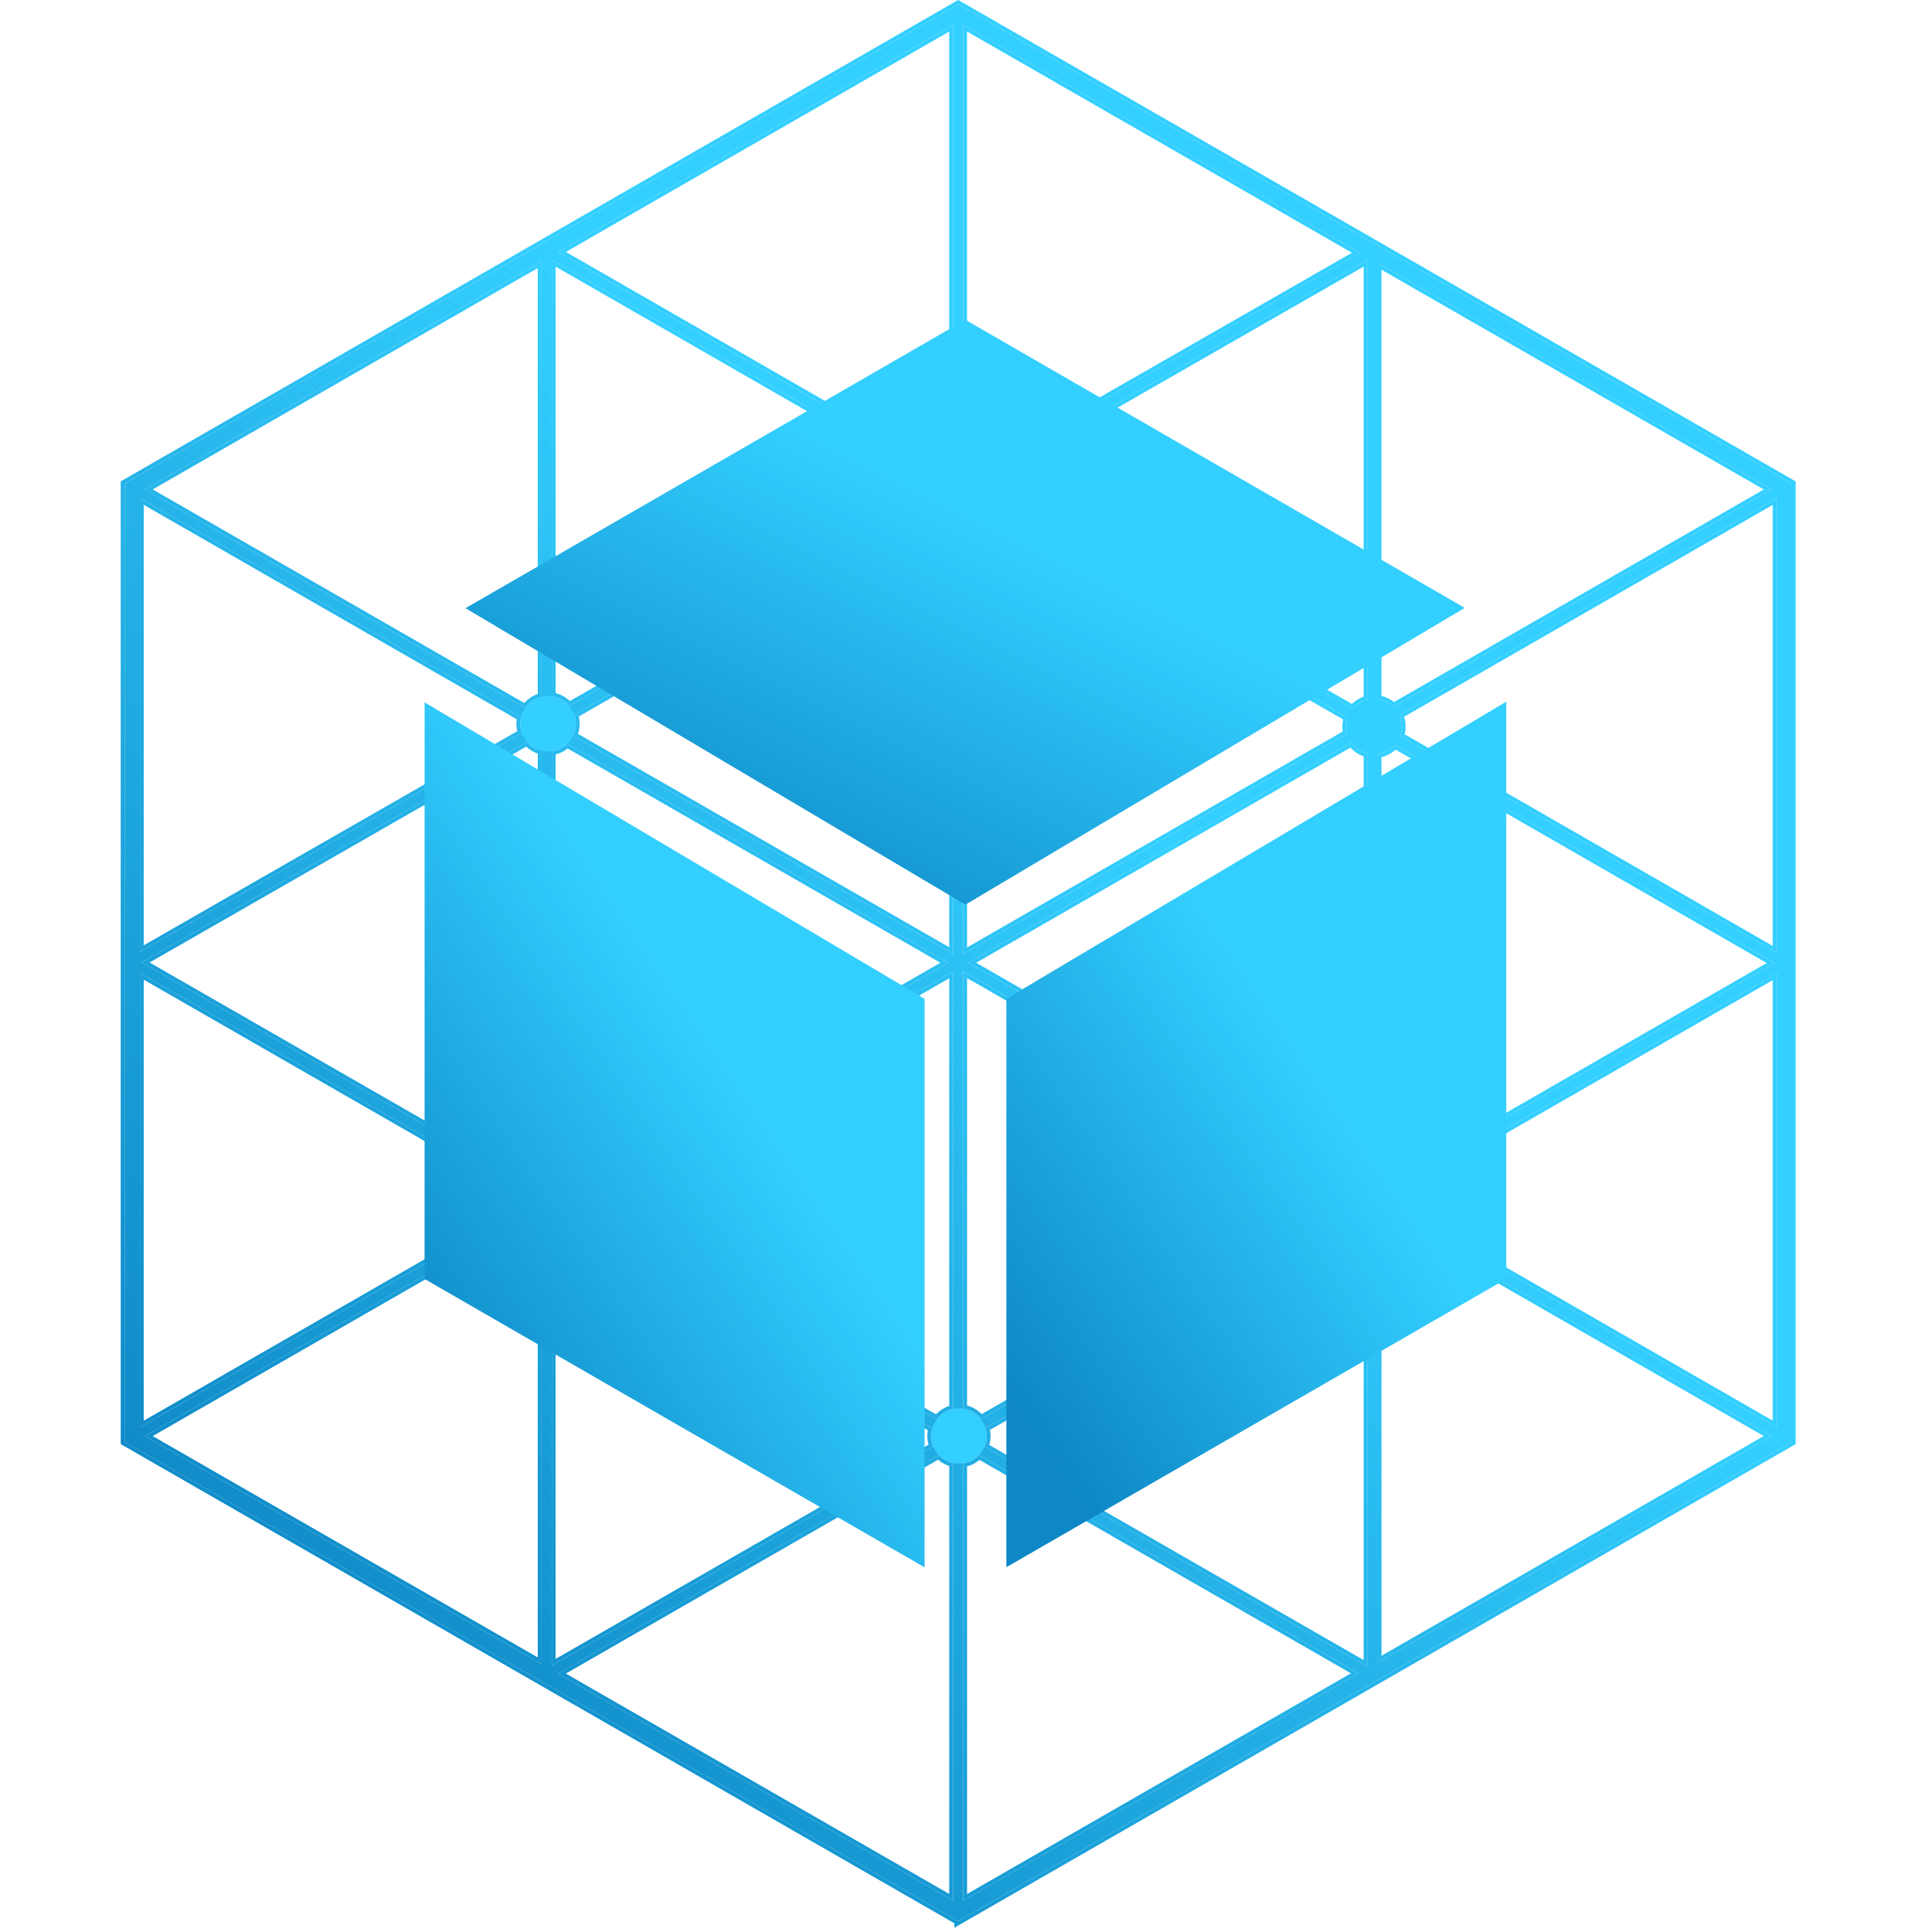
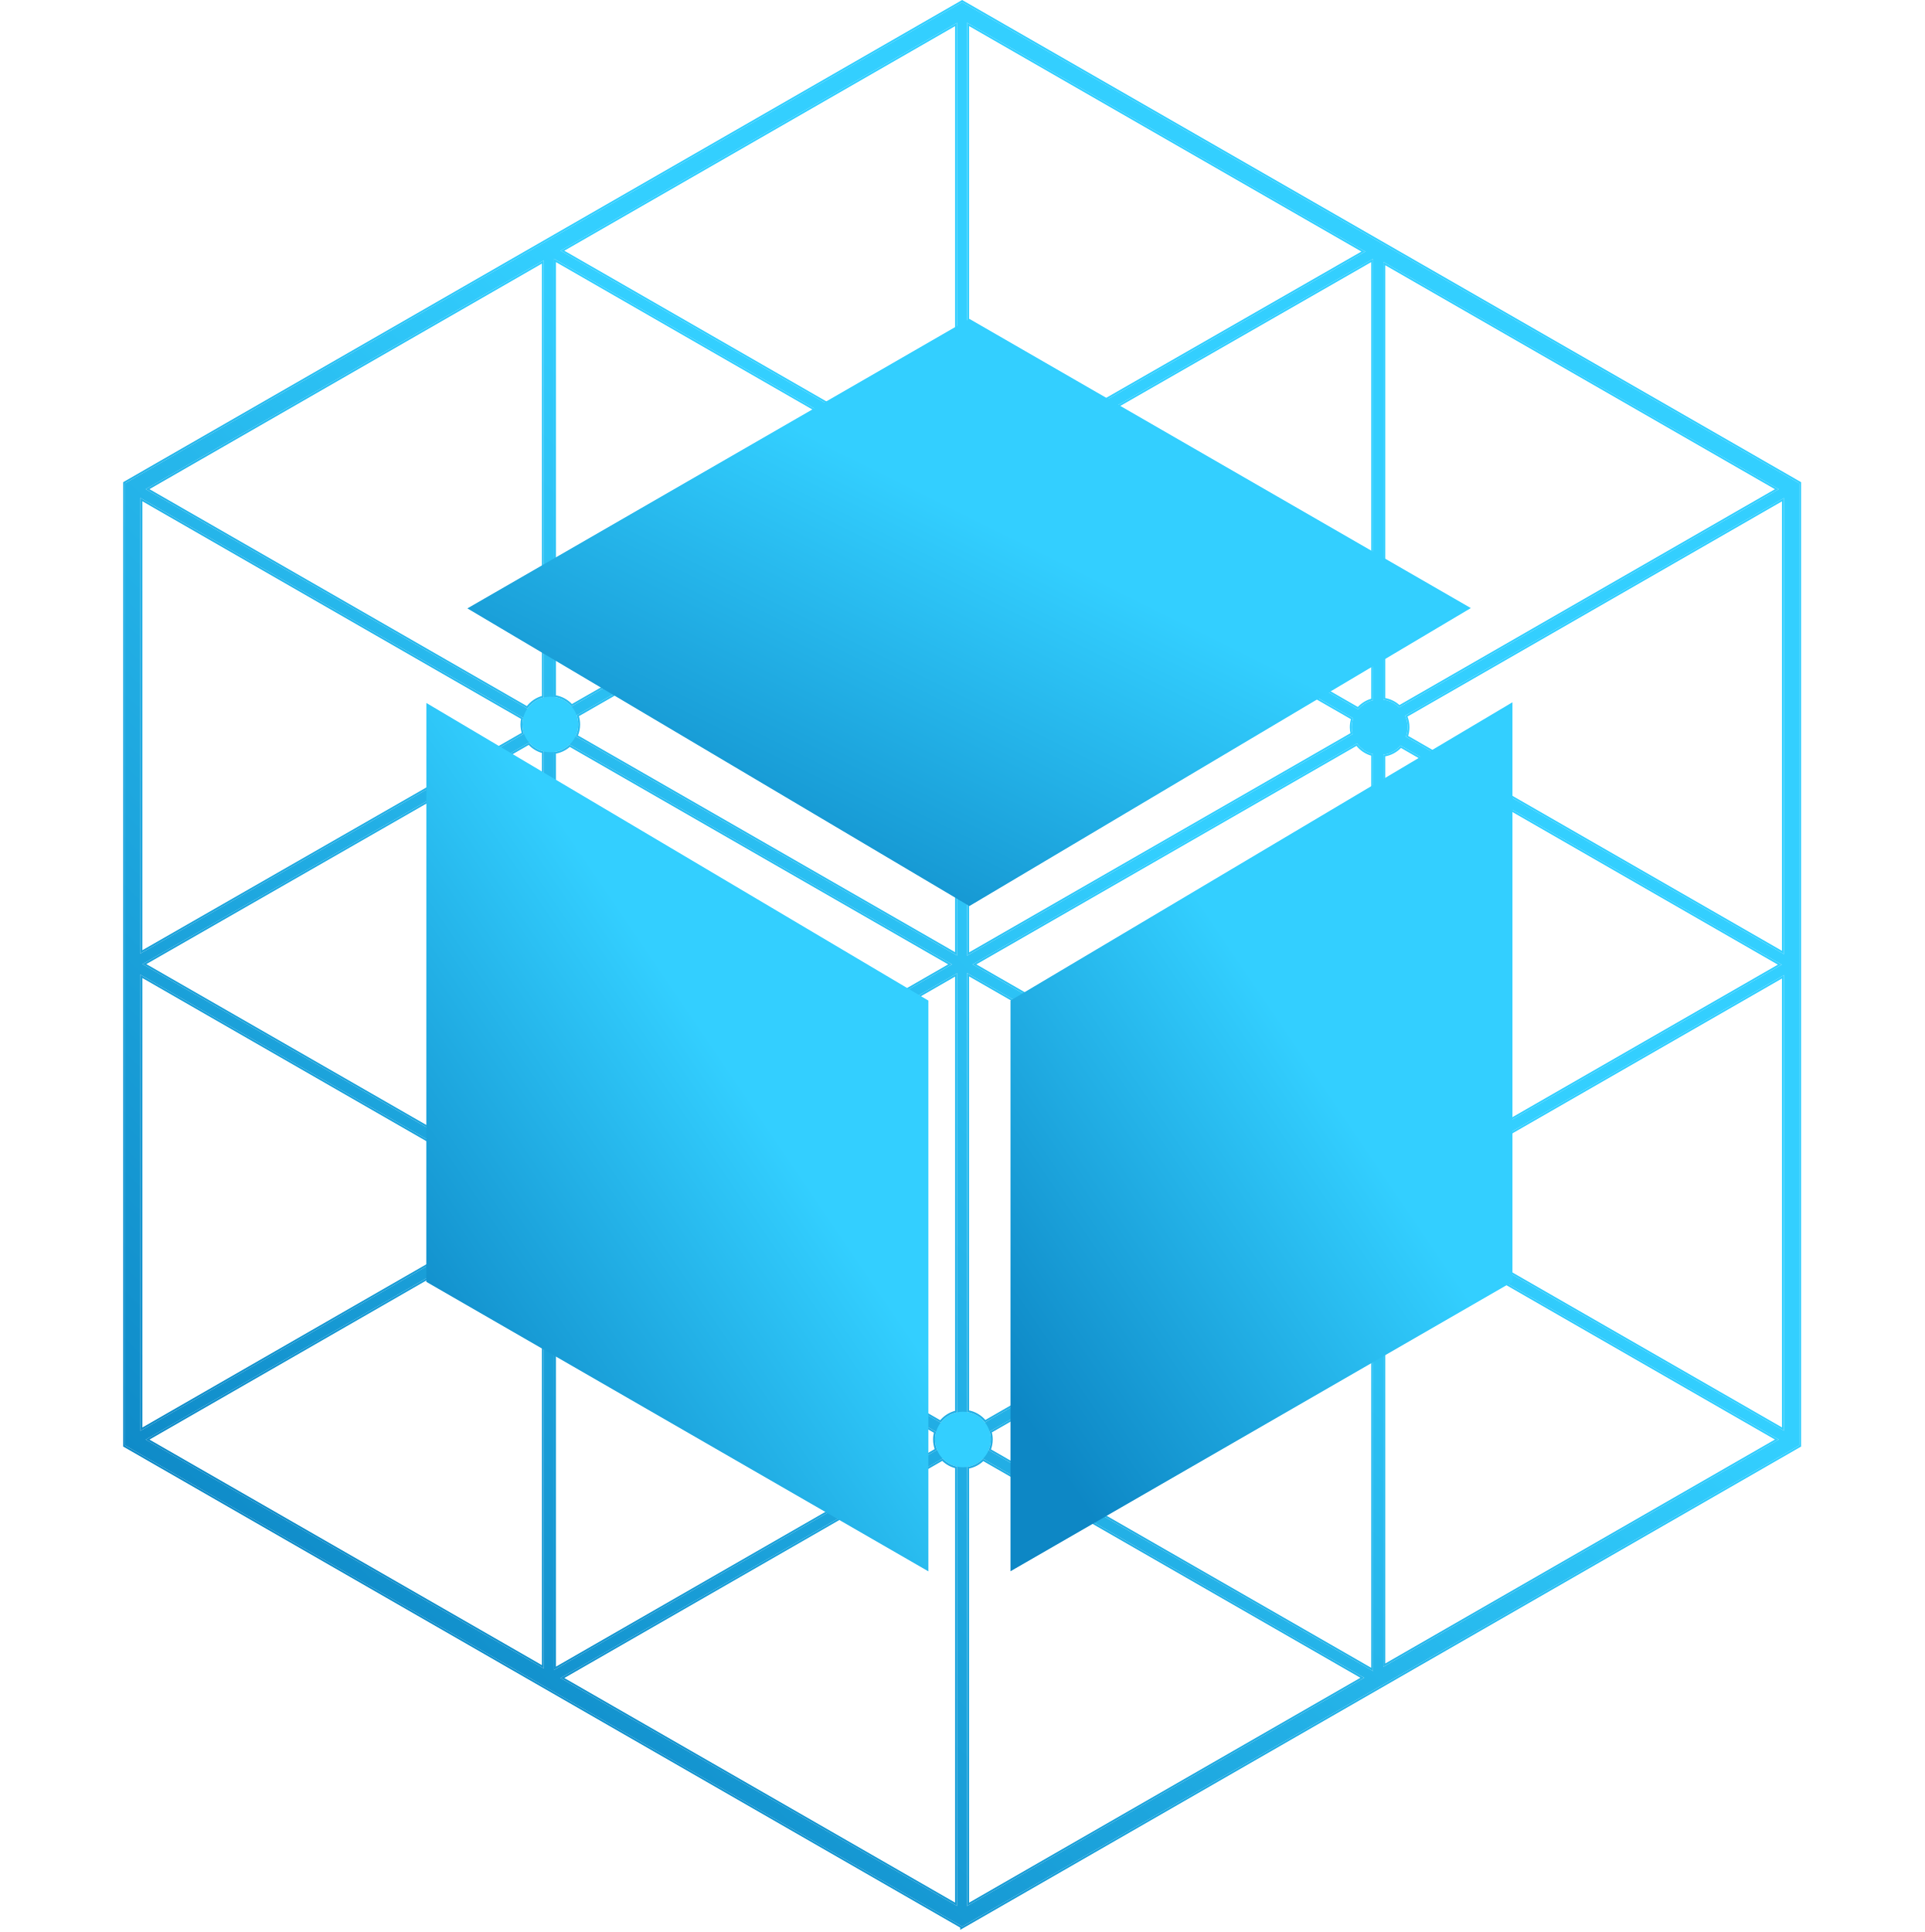
- <svg xmlns="http://www.w3.org/2000/svg" width="250" height="252" viewBox="0 0 250 252" fill="none">
-   <path d="M125.002 250.571L16.25 188.071V63.076L125.002 0.576L233.75 63.076V188.076L125.002 250.576V250.571ZM18.249 186.93L125.002 248.284L231.761 186.93V64.222L125.002 2.869L18.249 64.222V186.93Z" fill="url(#paint0_linear_737_7523)" />
-   <path d="M125.659 1.605H124.331V249.303H125.659V1.605Z" fill="url(#paint1_linear_737_7523)" />
-   <path d="M71.445 32.073L70.781 33.217L232.494 126.193L233.158 125.048L71.445 32.073Z" fill="url(#paint2_linear_737_7523)" />
-   <path d="M178.731 32.195L16.833 124.978L17.495 126.123L179.394 33.34L178.731 32.195Z" fill="url(#paint3_linear_737_7523)" />
-   <path d="M17.57 63.063L16.906 64.208L232.378 188.042L233.042 186.897L17.57 63.063Z" fill="url(#paint4_linear_737_7523)" />
-   <path d="M17.583 125.009L16.919 126.154L178.554 219.01L179.217 217.866L17.583 125.009Z" fill="url(#paint5_linear_737_7523)" />
-   <path d="M232.48 125.042L70.985 217.818L71.649 218.963L233.144 126.187L232.48 125.042Z" fill="url(#paint6_linear_737_7523)" />
-   <path d="M232.437 63.079L17.033 186.874L17.697 188.019L233.101 64.224L232.437 63.079Z" fill="url(#paint7_linear_737_7523)" />
-   <path d="M71.981 32.66H70.653V218.365H71.981V32.66Z" fill="url(#paint8_linear_737_7523)" />
-   <path d="M179.724 32.758H178.396V218.239H179.724V32.758Z" fill="url(#paint9_linear_737_7523)" />
-   <path d="M121.386 63.657C121.386 61.662 123.008 60.047 125.012 60.047C127.016 60.047 128.638 61.667 128.638 63.657C128.638 65.647 127.016 67.266 125.012 67.266C123.008 67.266 121.386 65.651 121.386 63.657Z" fill="#33CFFF" />
-   <path d="M175.618 94.765C175.618 92.77 177.24 91.156 179.244 91.156C181.248 91.156 182.87 92.77 182.87 94.765C182.87 96.76 181.248 98.374 179.244 98.374C177.24 98.374 175.618 96.755 175.618 94.765Z" fill="#33CFFF" />
-   <path d="M67.87 94.409C67.87 92.414 69.492 90.8 71.496 90.8C73.5 90.8 75.122 92.414 75.122 94.409C75.122 96.404 73.5 98.019 71.496 98.019C69.492 98.019 67.87 96.399 67.87 94.409Z" fill="#33CFFF" />
-   <path d="M175.618 156.456C175.618 154.461 177.24 152.846 179.244 152.846C181.248 152.846 182.87 154.465 182.87 156.456C182.87 158.446 181.248 160.065 179.244 160.065C177.24 160.065 175.618 158.45 175.618 156.456Z" fill="#33CFFF" />
-   <path d="M67.694 156.456C67.694 154.461 69.316 152.846 71.32 152.846C73.324 152.846 74.945 154.465 74.945 156.456C74.945 158.446 73.324 160.065 71.32 160.065C69.316 160.065 67.694 158.45 67.694 156.456Z" fill="#33CFFF" />
-   <path d="M121.475 187.301C121.475 185.306 123.096 183.691 125.1 183.691C127.104 183.691 128.726 185.311 128.726 187.301C128.726 189.291 127.104 190.91 125.1 190.91C123.096 190.91 121.475 189.296 121.475 187.301Z" fill="#33CFFF" />
-   <path d="M127.751 190.113C127.245 190.586 126.613 190.925 125.909 191.074V247.475L176.743 218.259L127.751 190.113ZM73.318 218.291L124.081 247.466V191.024C123.447 190.853 122.878 190.525 122.417 190.085L73.318 218.291ZM128.864 186.382C128.937 186.676 128.977 186.984 128.977 187.301C128.977 187.752 128.897 188.184 128.754 188.587L178.146 216.961V160.156C177.467 159.957 176.866 159.579 176.397 159.075L128.864 186.382ZM74.004 159.236C73.517 159.702 72.91 160.043 72.231 160.206V216.813L121.432 188.548C121.298 188.157 121.225 187.737 121.225 187.301C121.225 186.999 121.26 186.705 121.326 186.423L74.004 159.236ZM19.423 187.315L70.403 216.615V160.205C69.665 160.027 69.009 159.639 68.504 159.107L19.423 187.315ZM181.863 159.299C181.344 159.774 180.694 160.108 179.974 160.245V216.403L230.6 187.308L181.863 159.299ZM18.499 185.742L67.596 157.526C67.497 157.186 67.443 156.827 67.443 156.455C67.443 156.137 67.482 155.828 67.555 155.532L18.499 127.351V185.742ZM182.946 155.312C183.059 155.674 183.12 156.057 183.12 156.455C183.12 156.921 183.036 157.368 182.884 157.782L231.511 185.729V127.414L182.946 155.312ZM75.034 155.354C75.138 155.703 75.195 156.073 75.195 156.455C75.195 156.89 75.121 157.309 74.987 157.699L122.152 184.794C122.651 184.213 123.319 183.782 124.081 183.576V127.167L75.034 155.354ZM125.909 183.525C126.744 183.702 127.478 184.147 128.02 184.764L175.508 157.482C175.418 157.155 175.368 156.811 175.368 156.455C175.368 156.168 175.4 155.888 175.46 155.618L125.909 127.141V183.525ZM126.847 125.577L176.269 153.98C176.753 153.404 177.403 152.972 178.146 152.754V98.466C177.385 98.242 176.721 97.793 176.233 97.194L126.847 125.577ZM19.011 125.542L68.4 153.915C68.918 153.326 69.614 152.895 70.403 152.705V98.111C69.742 97.918 69.154 97.554 68.691 97.07L19.011 125.542ZM74.032 97.326C73.529 97.761 72.912 98.068 72.231 98.198V152.704C72.96 152.879 73.608 153.261 74.111 153.781L123.188 125.577L74.032 97.326ZM182.018 97.46C181.475 98.013 180.768 98.404 179.974 98.555V152.665C180.762 152.815 181.465 153.203 182.006 153.75L230.983 125.613L182.018 97.46ZM127.829 66.305C127.319 66.842 126.656 67.234 125.909 67.41V124.013L175.446 95.543C175.395 95.292 175.368 95.032 175.368 94.766C175.368 94.403 175.418 94.052 175.512 93.72L127.829 66.305ZM75.217 93.331C75.317 93.673 75.372 94.035 75.372 94.409C75.372 94.914 75.273 95.394 75.097 95.836L124.081 123.987V67.402C123.378 67.23 122.751 66.868 122.258 66.372L75.217 93.331ZM182.863 93.384C183.028 93.813 183.12 94.278 183.12 94.766C183.12 95.158 183.059 95.537 182.95 95.894L231.511 123.813V65.426L182.863 93.384ZM18.499 123.734L67.776 95.494C67.675 95.15 67.62 94.786 67.62 94.409C67.62 94.16 67.644 93.917 67.689 93.682L18.499 65.411V123.734ZM128.754 62.649C128.841 62.971 128.888 63.308 128.888 63.656C128.888 64.026 128.834 64.385 128.736 64.724L176.409 92.133C176.876 91.635 177.473 91.261 178.146 91.064V34.343L128.754 62.649ZM19.42 63.838L68.453 92.018C68.945 91.398 69.623 90.933 70.403 90.705V34.536L19.42 63.838ZM179.974 90.975C180.674 91.107 181.307 91.427 181.819 91.88L230.602 63.845L179.974 34.748V90.975ZM72.231 90.619C73.041 90.774 73.76 91.18 74.306 91.752L121.312 64.812C121.198 64.448 121.137 64.059 121.137 63.656C121.137 63.272 121.193 62.9 121.298 62.55L72.231 34.339V90.619ZM125.909 59.902C126.677 60.084 127.358 60.492 127.873 61.053L176.877 32.969L125.909 3.677V59.902ZM73.318 32.86L122.222 60.977C122.72 60.463 123.361 60.087 124.081 59.91V3.686L73.318 32.86ZM234 188.221L233.875 188.293L125.127 250.793L124.753 251.008V250.716L16.125 188.288L16 188.216V62.932L16.125 62.859L124.878 0.359L125.003 0.288L125.127 0.359L233.875 62.859L234 62.932V188.221Z" stroke="url(#paint10_linear_737_7523)" stroke-width="0.5" />
-   <path fill-rule="evenodd" clip-rule="evenodd" d="M120.615 130.282L55.394 91.617L55.386 166.82L120.615 204.434V130.282Z" fill="url(#paint11_linear_737_7523)" />
-   <path fill-rule="evenodd" clip-rule="evenodd" d="M125.943 118.001L191.091 79.288L125.943 41.715L60.722 79.329L125.943 118.001Z" fill="url(#paint12_linear_737_7523)" />
-   <path fill-rule="evenodd" clip-rule="evenodd" d="M131.285 130.277V204.421L196.498 166.816V91.523L131.285 130.277Z" fill="url(#paint13_linear_737_7523)" />
+ <svg xmlns="http://www.w3.org/2000/svg" width="500" height="502" viewBox="0 0 500 502" fill="none">
+   <path d="M250.005 500.567L32.5 375.566V125.576L250.005 0.576L467.5 125.576V375.576L250.005 500.576V500.567ZM36.498 373.284L250.005 495.991L463.521 373.284V127.869L250.005 5.161L36.498 127.869V373.284Z" fill="url(#paint0_linear_737_7502)" />
+   <path d="M251.318 2.634H248.662V498.03H251.318V2.634Z" fill="url(#paint1_linear_737_7502)" />
+   <path d="M142.89 63.569L141.562 65.858L464.987 251.81L466.316 249.521L142.89 63.569Z" fill="url(#paint2_linear_737_7502)" />
+   <path d="M357.462 63.814L33.666 249.379L34.991 251.67L358.787 66.105L357.462 63.814Z" fill="url(#paint3_linear_737_7502)" />
+   <path d="M35.141 125.55L33.813 127.839L464.756 375.508L466.084 373.218L35.141 125.55Z" fill="url(#paint4_linear_737_7502)" />
+   <path d="M35.165 249.443L33.838 251.732L357.107 437.445L358.435 435.155L35.165 249.443Z" fill="url(#paint5_linear_737_7502)" />
+   <path d="M464.96 249.509L141.97 435.06L143.298 437.35L466.287 251.798L464.96 249.509Z" fill="url(#paint6_linear_737_7502)" />
+   <path d="M464.873 125.582L34.066 373.173L35.394 375.462L466.201 127.872L464.873 125.582Z" fill="url(#paint7_linear_737_7502)" />
+   <path d="M143.962 64.744H141.306V436.154H143.962V64.744Z" fill="url(#paint8_linear_737_7502)" />
+   <path d="M359.448 64.939H356.793V435.901H359.448V64.939Z" fill="url(#paint9_linear_737_7502)" />
+   <path d="M242.773 126.737C242.773 122.747 246.016 119.518 250.024 119.518C254.033 119.518 257.276 122.757 257.276 126.737C257.276 130.717 254.033 133.956 250.024 133.956C246.016 133.956 242.773 130.727 242.773 126.737Z" fill="#33CFFF" />
+   <path d="M351.236 188.954C351.236 184.964 354.48 181.736 358.488 181.736C362.496 181.736 365.74 184.964 365.74 188.954C365.74 192.944 362.496 196.173 358.488 196.173C354.48 196.173 351.236 192.934 351.236 188.954Z" fill="#33CFFF" />
+   <path d="M135.74 188.242C135.74 184.252 138.984 181.023 142.992 181.023C147 181.023 150.244 184.252 150.244 188.242C150.244 192.232 147 195.461 142.992 195.461C138.984 195.461 135.74 192.222 135.74 188.242Z" fill="#33CFFF" />
+   <path d="M351.236 312.335C351.236 308.345 354.48 305.116 358.488 305.116C362.496 305.116 365.74 308.355 365.74 312.335C365.74 316.315 362.496 319.553 358.488 319.553C354.48 319.553 351.236 316.325 351.236 312.335Z" fill="#33CFFF" />
+   <path d="M135.387 312.335C135.387 308.345 138.631 305.116 142.639 305.116C146.647 305.116 149.891 308.355 149.891 312.335C149.891 316.315 146.647 319.553 142.639 319.553C138.631 319.553 135.387 316.325 135.387 312.335Z" fill="#33CFFF" />
+   <path d="M242.949 374.025C242.949 370.035 246.193 366.807 250.201 366.807C254.209 366.807 257.453 370.045 257.453 374.025C257.453 378.005 254.209 381.244 250.201 381.244C246.193 381.244 242.949 378.015 242.949 374.025Z" fill="#33CFFF" />
+   <path d="M255.466 379.342C254.42 380.369 253.073 381.091 251.568 381.367V494.804L353.99 435.942L255.466 379.342ZM146.136 436.007L248.411 494.787L248.412 381.278C247.048 380.946 245.83 380.245 244.873 379.284L146.136 436.007ZM257.438 372.065C257.609 372.69 257.703 373.347 257.703 374.025C257.703 374.971 257.523 375.876 257.2 376.709L356.543 433.779V319.548C355.088 319.161 353.809 318.35 352.846 317.256L257.438 372.065ZM147.97 317.587C146.962 318.601 145.665 319.328 144.212 319.637V433.484L243.17 376.634C242.866 375.822 242.699 374.943 242.699 374.025C242.699 373.376 242.782 372.745 242.938 372.145L147.97 317.587ZM38.342 374.056L141.057 433.087V319.636C139.482 319.3 138.093 318.473 137.056 317.323L38.342 374.056ZM363.689 317.712C362.616 318.742 361.236 319.456 359.698 319.705V432.662L461.702 374.04L363.689 317.712ZM36.748 371.343L135.487 314.596C135.26 313.883 135.138 313.123 135.138 312.335C135.138 311.654 135.23 310.994 135.401 310.367L36.748 253.692V371.343ZM365.59 309.935C365.847 310.688 365.989 311.495 365.989 312.335C365.989 313.311 365.799 314.242 365.456 315.098L463.271 371.313V253.818L365.59 309.935ZM149.77 310.017C150.009 310.747 150.141 311.526 150.141 312.335C150.141 313.249 149.974 314.125 149.671 314.936L244.362 369.334C245.378 368.082 246.791 367.165 248.412 366.771V253.325L149.77 310.017ZM251.568 366.683C253.336 367.007 254.886 367.947 255.985 369.271L351.31 314.51C351.1 313.822 350.986 313.092 350.986 312.335C350.986 311.715 351.062 311.112 351.205 310.536L251.567 253.273L251.568 366.683ZM253.192 250.578L352.598 307.708C353.584 306.464 354.96 305.541 356.543 305.12V196.167C354.923 195.735 353.52 194.777 352.529 193.488L253.192 250.578ZM37.522 250.507L136.856 307.573C137.911 306.305 139.38 305.391 141.057 305.033V195.458C139.638 195.082 138.385 194.303 137.429 193.251L37.522 250.507ZM148.035 193.772C146.988 194.719 145.671 195.373 144.212 195.61V305.032C145.768 305.363 147.144 306.174 148.179 307.302L246.878 250.578L148.035 193.772ZM363.99 194.03C362.88 195.223 361.384 196.052 359.698 196.324V304.964C361.373 305.235 362.86 306.058 363.968 307.238L462.47 250.65L363.99 194.03ZM255.61 131.718C254.565 132.88 253.16 133.714 251.568 134.046V247.883L351.179 190.635C351.054 190.094 350.986 189.532 350.986 188.954C350.986 188.185 351.102 187.443 351.318 186.745L255.61 131.718ZM150.138 185.967C150.368 186.684 150.494 187.448 150.494 188.242C150.494 189.295 150.274 190.295 149.88 191.203L248.411 247.831L248.412 134.03C246.91 133.703 245.577 132.93 244.561 131.854L150.138 185.967ZM365.415 186.082C365.785 186.966 365.989 187.936 365.989 188.954C365.989 189.784 365.851 190.581 365.601 191.326L463.271 247.481L463.271 129.843L365.415 186.082ZM36.748 247.324L135.85 190.529C135.617 189.808 135.49 189.04 135.49 188.242C135.49 187.699 135.549 187.169 135.659 186.659L36.748 129.813V247.324ZM257.213 124.603C257.416 125.279 257.526 125.996 257.526 126.737C257.526 127.522 257.404 128.278 257.178 128.989L352.868 184.006C353.829 182.925 355.1 182.124 356.543 181.74V67.678L257.213 124.603ZM38.338 127.099L136.97 183.783C137.966 182.451 139.399 181.464 141.057 181.025V68.064L38.338 127.099ZM359.698 181.583C361.196 181.825 362.544 182.507 363.605 183.493L461.706 127.113L359.698 68.489V181.583ZM144.212 180.873C145.93 181.152 147.451 182.011 148.566 183.242L242.929 129.163C242.667 128.403 242.522 127.587 242.522 126.737C242.522 125.923 242.654 125.14 242.896 124.407L144.212 67.67V180.873ZM251.568 119.427C253.202 119.767 254.638 120.639 255.691 121.849L354.256 65.362L251.568 6.348V119.427ZM146.134 65.145L244.488 121.694C245.513 120.579 246.874 119.777 248.412 119.442L248.411 6.364L146.134 65.145ZM467.75 375.721L467.625 375.793L250.13 500.793L249.755 501.008V500.711L32.375 375.783L32.25 375.711V125.432L32.375 125.359L249.88 0.359L250.005 0.288L250.13 0.359L467.625 125.359L467.75 125.432V375.721Z" stroke="url(#paint10_linear_737_7502)" stroke-width="0.5" />
+   <path fill-rule="evenodd" clip-rule="evenodd" d="M241.231 259.987L110.788 182.658L110.771 333.064L241.231 408.291V259.987Z" fill="url(#paint11_linear_737_7502)" />
+   <path fill-rule="evenodd" clip-rule="evenodd" d="M251.886 235.426L382.183 157.999L251.886 82.853L121.443 158.081L251.886 235.426Z" fill="url(#paint12_linear_737_7502)" />
+   <path fill-rule="evenodd" clip-rule="evenodd" d="M262.569 259.979V408.267L392.996 333.056V182.471L262.569 259.979Z" fill="url(#paint13_linear_737_7502)" />
  <defs>
-     <linearGradient id="paint0_linear_737_7523" x1="188.776" y1="59.396" x2="33.875" y2="217.854" gradientUnits="userSpaceOnUse">
+     <linearGradient id="paint0_linear_737_7502" x1="377.552" y1="118.215" x2="67.749" y2="435.132" gradientUnits="userSpaceOnUse">
      <stop offset="0.279" stop-color="#33CFFF" />
      <stop offset="1" stop-color="#0D87C5" />
    </linearGradient>
-     <linearGradient id="paint1_linear_737_7523" x1="188.776" y1="59.396" x2="33.875" y2="217.854" gradientUnits="userSpaceOnUse">
+     <linearGradient id="paint1_linear_737_7502" x1="377.552" y1="118.215" x2="67.749" y2="435.132" gradientUnits="userSpaceOnUse">
      <stop offset="0.279" stop-color="#33CFFF" />
      <stop offset="1" stop-color="#0D87C5" />
    </linearGradient>
-     <linearGradient id="paint2_linear_737_7523" x1="188.776" y1="59.396" x2="33.875" y2="217.854" gradientUnits="userSpaceOnUse">
+     <linearGradient id="paint2_linear_737_7502" x1="377.552" y1="118.215" x2="67.749" y2="435.132" gradientUnits="userSpaceOnUse">
      <stop offset="0.279" stop-color="#33CFFF" />
      <stop offset="1" stop-color="#0D87C5" />
    </linearGradient>
-     <linearGradient id="paint3_linear_737_7523" x1="188.776" y1="59.396" x2="33.875" y2="217.854" gradientUnits="userSpaceOnUse">
+     <linearGradient id="paint3_linear_737_7502" x1="377.552" y1="118.215" x2="67.749" y2="435.132" gradientUnits="userSpaceOnUse">
      <stop offset="0.279" stop-color="#33CFFF" />
      <stop offset="1" stop-color="#0D87C5" />
    </linearGradient>
-     <linearGradient id="paint4_linear_737_7523" x1="188.776" y1="59.396" x2="33.875" y2="217.854" gradientUnits="userSpaceOnUse">
+     <linearGradient id="paint4_linear_737_7502" x1="377.552" y1="118.215" x2="67.749" y2="435.132" gradientUnits="userSpaceOnUse">
      <stop offset="0.279" stop-color="#33CFFF" />
      <stop offset="1" stop-color="#0D87C5" />
    </linearGradient>
-     <linearGradient id="paint5_linear_737_7523" x1="188.776" y1="59.396" x2="33.875" y2="217.854" gradientUnits="userSpaceOnUse">
+     <linearGradient id="paint5_linear_737_7502" x1="377.552" y1="118.215" x2="67.749" y2="435.132" gradientUnits="userSpaceOnUse">
      <stop offset="0.279" stop-color="#33CFFF" />
      <stop offset="1" stop-color="#0D87C5" />
    </linearGradient>
-     <linearGradient id="paint6_linear_737_7523" x1="188.776" y1="59.396" x2="33.875" y2="217.854" gradientUnits="userSpaceOnUse">
+     <linearGradient id="paint6_linear_737_7502" x1="377.552" y1="118.215" x2="67.749" y2="435.132" gradientUnits="userSpaceOnUse">
      <stop offset="0.279" stop-color="#33CFFF" />
      <stop offset="1" stop-color="#0D87C5" />
    </linearGradient>
-     <linearGradient id="paint7_linear_737_7523" x1="188.776" y1="59.396" x2="33.875" y2="217.854" gradientUnits="userSpaceOnUse">
+     <linearGradient id="paint7_linear_737_7502" x1="377.552" y1="118.215" x2="67.749" y2="435.132" gradientUnits="userSpaceOnUse">
      <stop offset="0.279" stop-color="#33CFFF" />
      <stop offset="1" stop-color="#0D87C5" />
    </linearGradient>
-     <linearGradient id="paint8_linear_737_7523" x1="188.776" y1="59.396" x2="33.875" y2="217.854" gradientUnits="userSpaceOnUse">
+     <linearGradient id="paint8_linear_737_7502" x1="377.552" y1="118.215" x2="67.749" y2="435.132" gradientUnits="userSpaceOnUse">
      <stop offset="0.279" stop-color="#33CFFF" />
      <stop offset="1" stop-color="#0D87C5" />
    </linearGradient>
-     <linearGradient id="paint9_linear_737_7523" x1="188.776" y1="59.396" x2="33.875" y2="217.854" gradientUnits="userSpaceOnUse">
+     <linearGradient id="paint9_linear_737_7502" x1="377.552" y1="118.215" x2="67.749" y2="435.132" gradientUnits="userSpaceOnUse">
      <stop offset="0.279" stop-color="#33CFFF" />
      <stop offset="1" stop-color="#0D87C5" />
    </linearGradient>
-     <linearGradient id="paint10_linear_737_7523" x1="188.776" y1="59.396" x2="33.875" y2="217.854" gradientUnits="userSpaceOnUse">
+     <linearGradient id="paint10_linear_737_7502" x1="377.552" y1="118.215" x2="67.749" y2="435.132" gradientUnits="userSpaceOnUse">
      <stop offset="0.279" stop-color="#33CFFF" />
      <stop offset="1" stop-color="#0D87C5" />
    </linearGradient>
-     <linearGradient id="paint11_linear_737_7523" x1="107.127" y1="118.16" x2="42.109" y2="162.363" gradientUnits="userSpaceOnUse">
+     <linearGradient id="paint11_linear_737_7502" x1="214.255" y1="235.745" x2="84.218" y2="324.151" gradientUnits="userSpaceOnUse">
      <stop offset="0.279" stop-color="#33CFFF" />
      <stop offset="1" stop-color="#0D87C5" />
    </linearGradient>
-     <linearGradient id="paint12_linear_737_7523" x1="164.134" y1="59.663" x2="126.417" y2="135.452" gradientUnits="userSpaceOnUse">
+     <linearGradient id="paint12_linear_737_7502" x1="328.267" y1="118.75" x2="252.834" y2="270.328" gradientUnits="userSpaceOnUse">
      <stop offset="0.279" stop-color="#33CFFF" />
      <stop offset="1" stop-color="#0D87C5" />
    </linearGradient>
-     <linearGradient id="paint13_linear_737_7523" x1="183.014" y1="118.086" x2="117.972" y2="162.262" gradientUnits="userSpaceOnUse">
+     <linearGradient id="paint13_linear_737_7502" x1="366.027" y1="235.595" x2="235.942" y2="323.948" gradientUnits="userSpaceOnUse">
      <stop offset="0.279" stop-color="#33CFFF" />
      <stop offset="1" stop-color="#0D87C5" />
    </linearGradient>
  </defs>
</svg>
